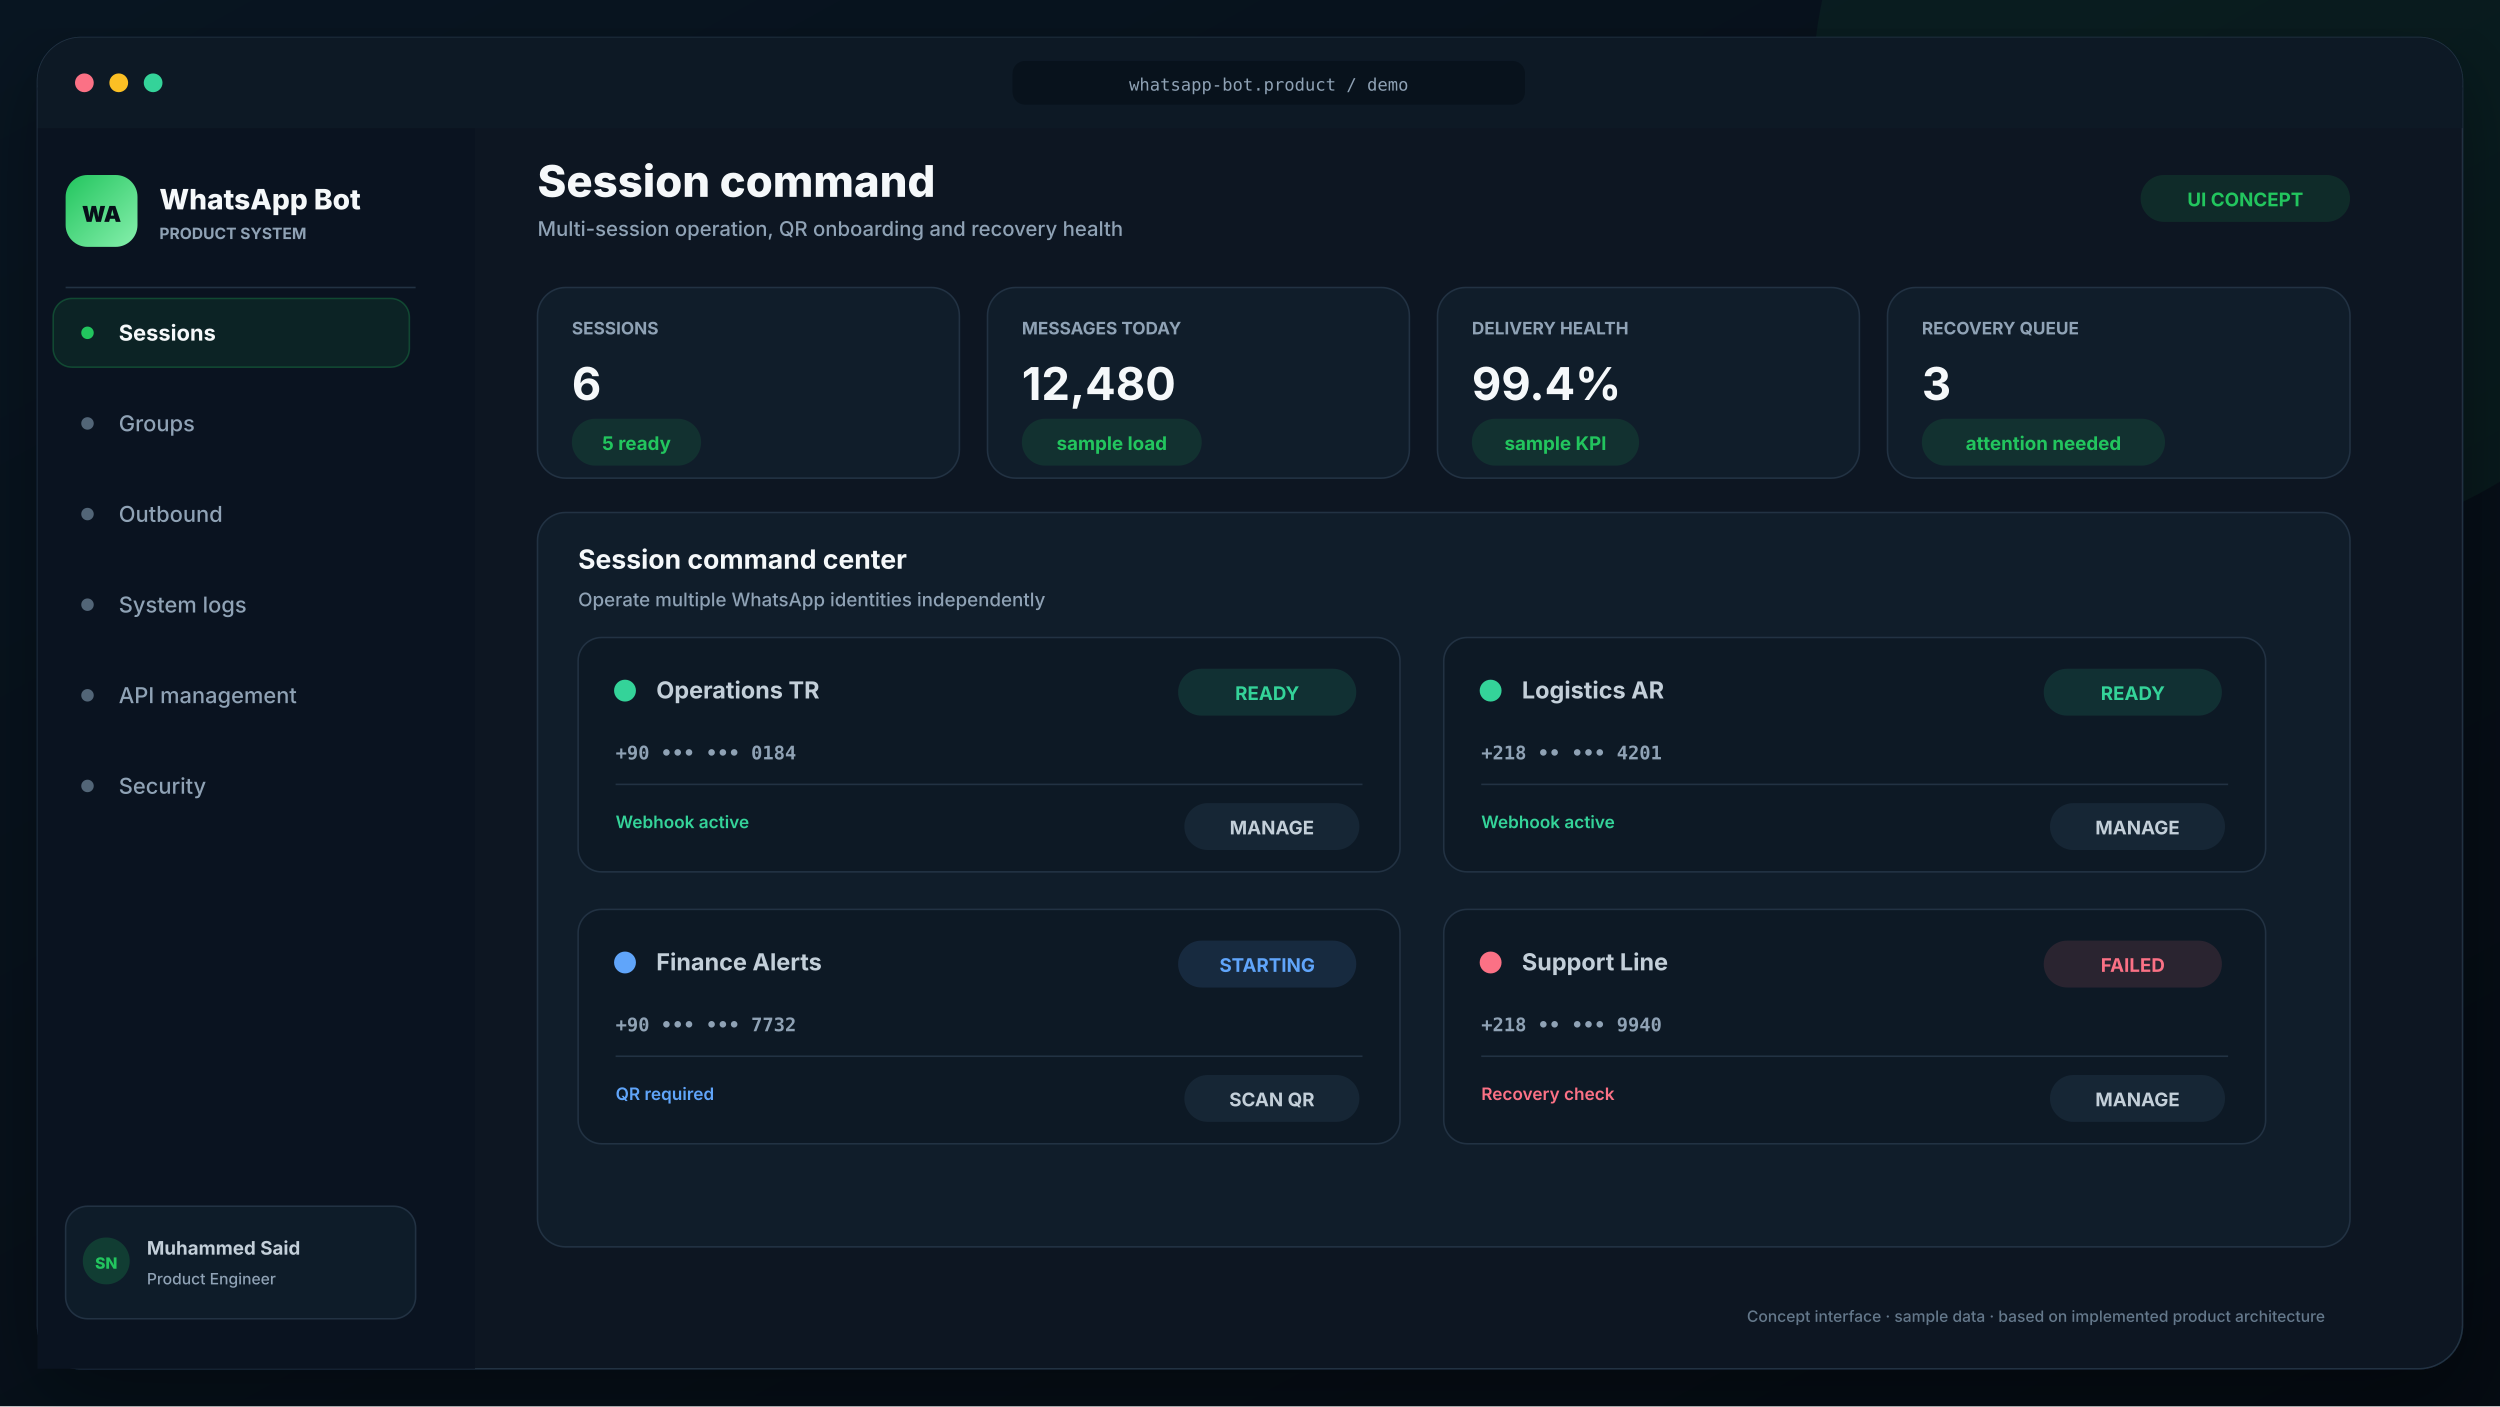
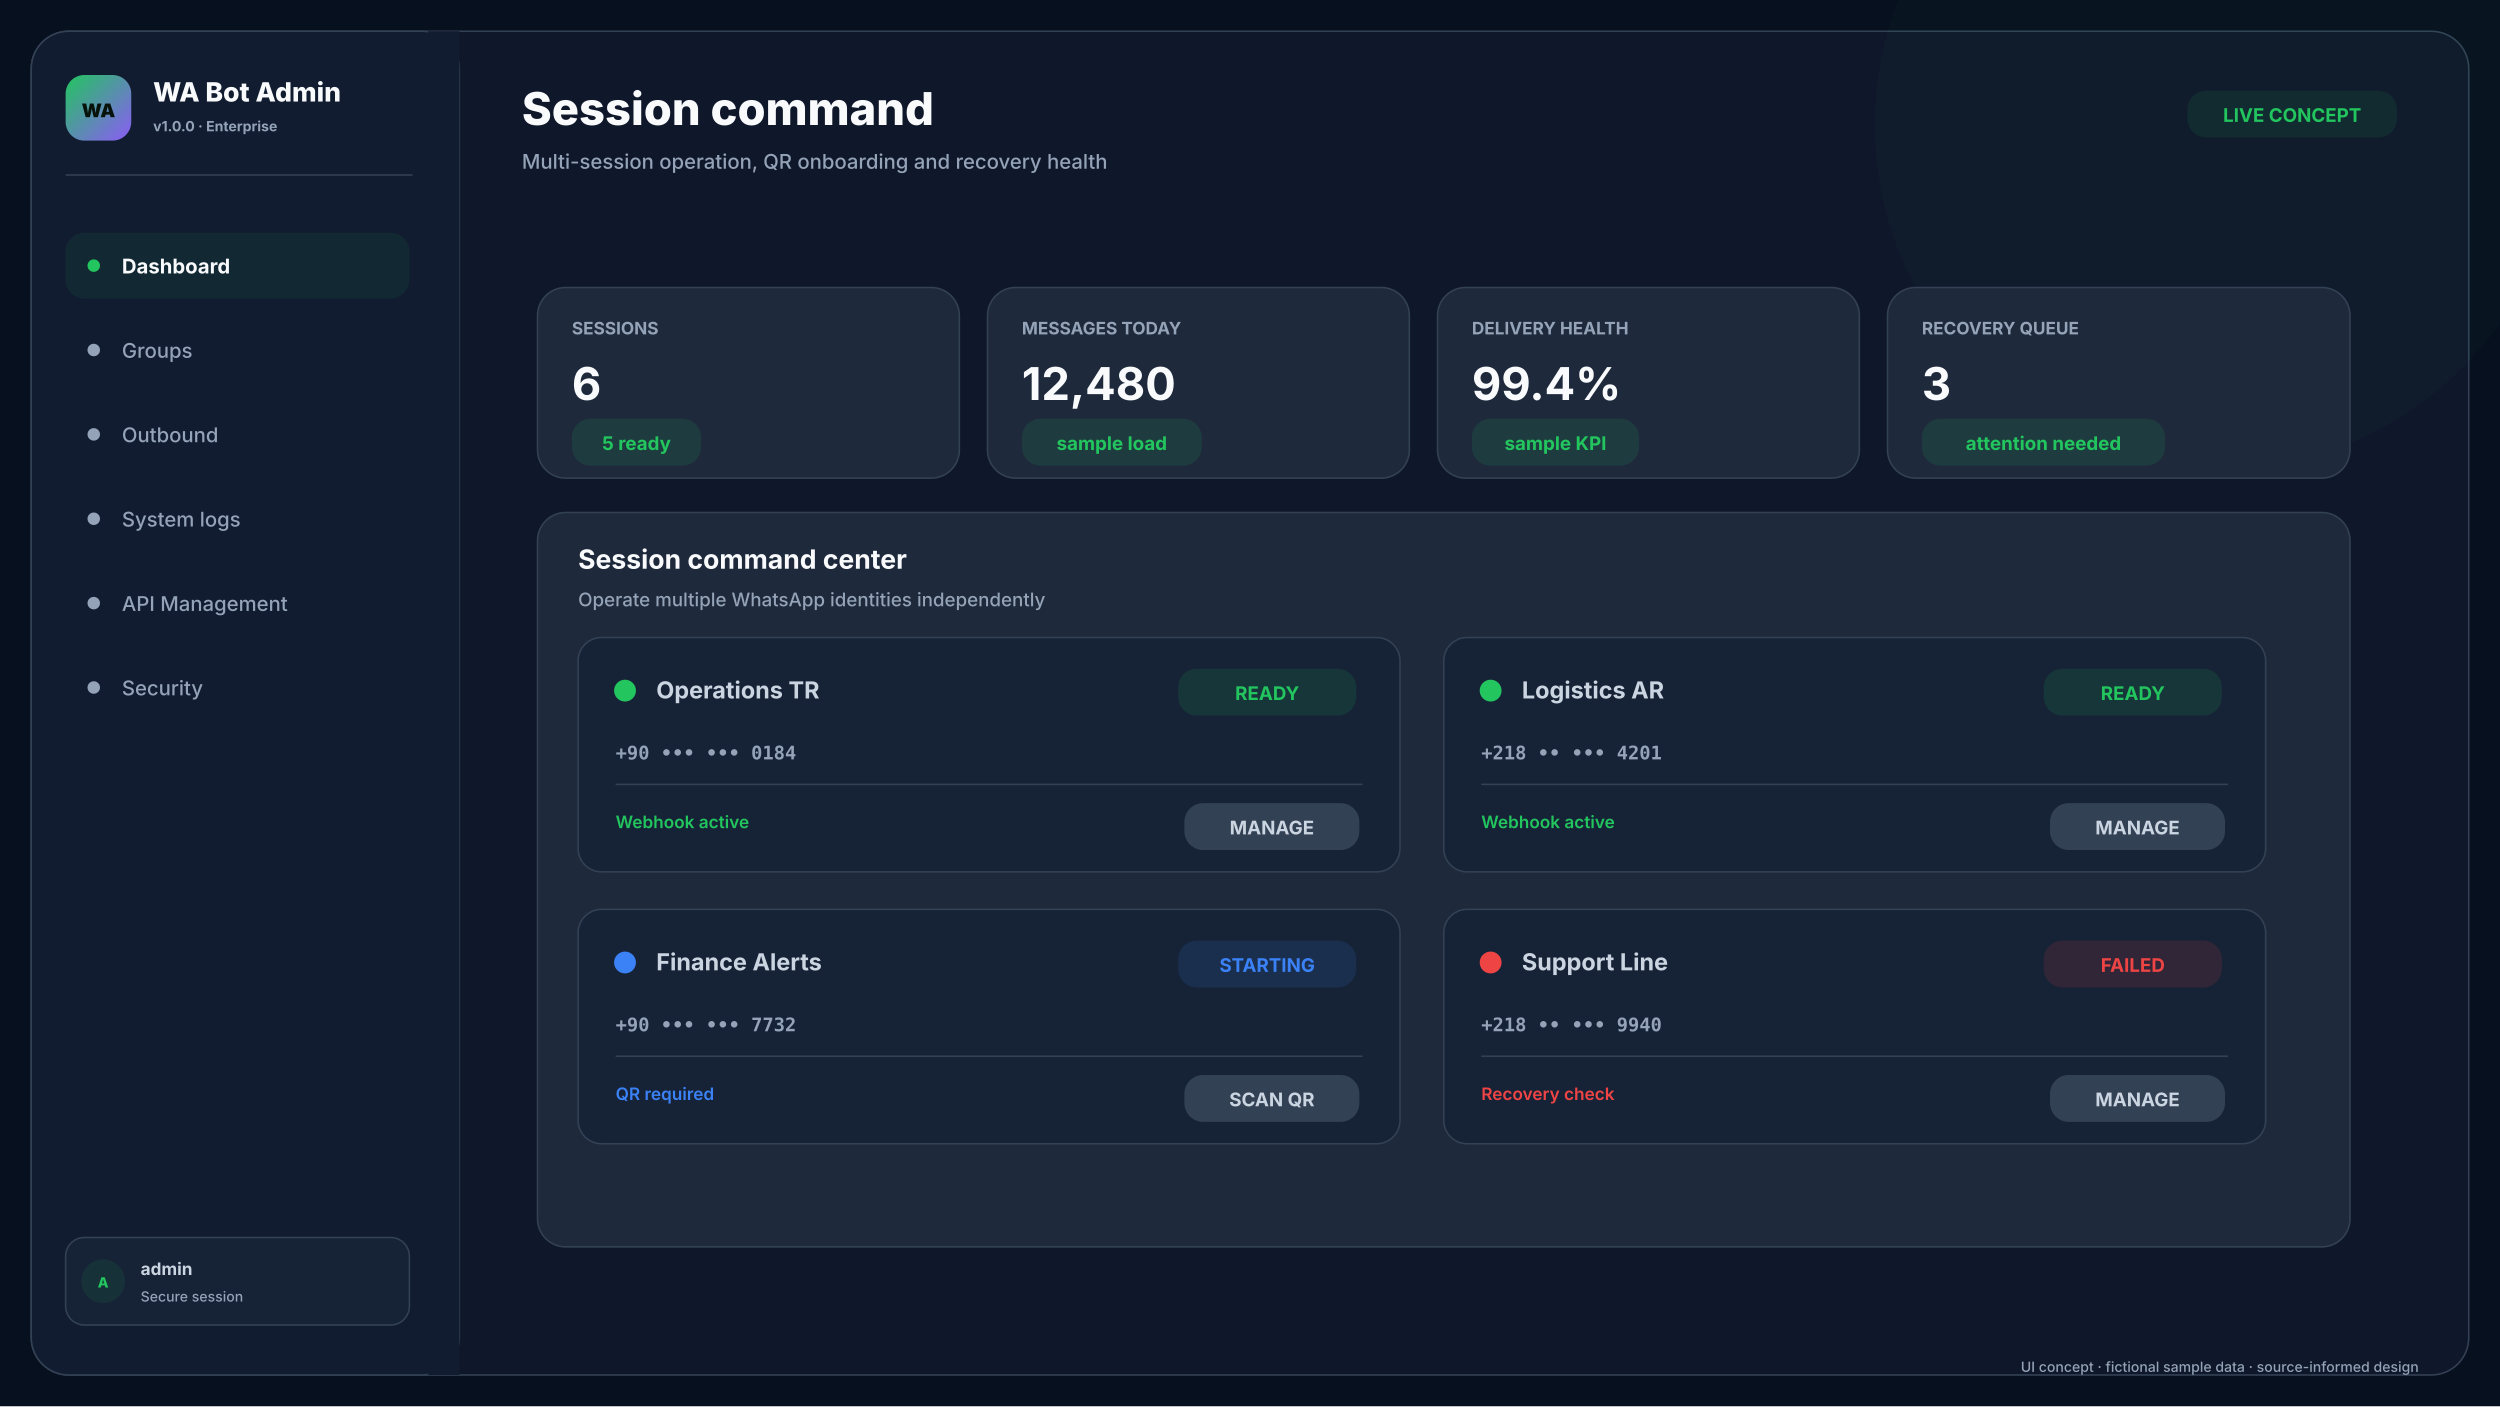
<svg xmlns="http://www.w3.org/2000/svg" width="1600" height="900" viewBox="0 0 1600 900">
  <defs>
-     <linearGradient id="bg" x1="0" y1="0" x2="1" y2="1">
-       <stop stop-color="#081521" />
-       <stop offset="1" stop-color="#050B12" />
+     <linearGradient id="brand" x1="0" y1="0" x2="1" y2="1">
+       <stop stop-color="#22C55E" />
+       <stop offset="1" stop-color="#8B5CF6" />
    </linearGradient>
-     <linearGradient id="accent" x1="0" y1="0" x2="1" y2="1">
-       <stop stop-color="#22C55E" />
-       <stop offset="1" stop-color="#86EFAC" />
-     </linearGradient>
-     <filter id="shadow">
-       <feDropShadow dx="0" dy="18" stdDeviation="28" flood-color="#000" flood-opacity=".35" />
+     <filter id="softShadow">
+       <feDropShadow dx="0" dy="10" stdDeviation="20" flood-color="#172033" flood-opacity=".14" />
    </filter>
  </defs>
-   <rect width="1600" height="900" fill="url(#bg)" />
-   <circle cx="1450" cy="60" r="290" fill="#22C55E" opacity=".06" />
-   <rect x="24" y="24" width="1552" height="852" rx="28" fill="#0B1622" stroke="#223243" filter="url(#shadow)" />
-   <rect x="24" y="24" width="1552" height="58" rx="28" fill="#0D1925" />
-   <rect x="24" y="56" width="1552" height="26" fill="#0D1925" />
-   <circle cx="54" cy="53" r="6" fill="#FB7185" stroke="none" />
-   <circle cx="76" cy="53" r="6" fill="#FBBF24" stroke="none" />
-   <circle cx="98" cy="53" r="6" fill="#34D399" stroke="none" />
-   <rect x="648" y="39" width="328" height="28" rx="8" fill="#08121C" stroke="none" stroke-width="1" />
-   <text x="812" y="58" fill="#8FA2B5" font-family="'SFMono-Regular', Consolas, monospace" font-size="11" font-weight="500" text-anchor="middle">whatsapp-bot.product / demo</text>
-   <rect x="24" y="82" width="280" height="794" fill="#0A1320" />
-   <rect x="42" y="112" width="46" height="46" rx="14" fill="url(#accent)" stroke="none" stroke-width="1" />
-   <text x="65" y="142" fill="#071019" font-family="Inter, ui-sans-serif, -apple-system, BlinkMacSystemFont, 'Segoe UI', sans-serif" font-size="14" font-weight="850" text-anchor="middle">WA</text>
-   <text x="102" y="134" fill="#F5F8FA" font-family="Inter, ui-sans-serif, -apple-system, BlinkMacSystemFont, 'Segoe UI', sans-serif" font-size="18" font-weight="760" text-anchor="start">WhatsApp Bot</text>
-   <text x="102" y="153" fill="#8FA2B5" font-family="Inter, ui-sans-serif, -apple-system, BlinkMacSystemFont, 'Segoe UI', sans-serif" font-size="10" font-weight="700" text-anchor="start">PRODUCT SYSTEM</text>
-   <line x1="42" y1="184" x2="266" y2="184" stroke="#223243" stroke-width="1" />
-   <rect x="34" y="191" width="228" height="44" rx="12" fill="#22C55E18" stroke="#22C55E44" stroke-width="1" />
-   <circle cx="56" cy="213" r="4" fill="#22C55E" stroke="none" />
-   <text x="76" y="218" fill="#F5F8FA" font-family="Inter, ui-sans-serif, -apple-system, BlinkMacSystemFont, 'Segoe UI', sans-serif" font-size="14" font-weight="680" text-anchor="start">Sessions</text>
-   <circle cx="56" cy="271" r="4" fill="#526577" stroke="none" />
-   <text x="76" y="276" fill="#8FA2B5" font-family="Inter, ui-sans-serif, -apple-system, BlinkMacSystemFont, 'Segoe UI', sans-serif" font-size="14" font-weight="520" text-anchor="start">Groups</text>
-   <circle cx="56" cy="329" r="4" fill="#526577" stroke="none" />
-   <text x="76" y="334" fill="#8FA2B5" font-family="Inter, ui-sans-serif, -apple-system, BlinkMacSystemFont, 'Segoe UI', sans-serif" font-size="14" font-weight="520" text-anchor="start">Outbound</text>
-   <circle cx="56" cy="387" r="4" fill="#526577" stroke="none" />
-   <text x="76" y="392" fill="#8FA2B5" font-family="Inter, ui-sans-serif, -apple-system, BlinkMacSystemFont, 'Segoe UI', sans-serif" font-size="14" font-weight="520" text-anchor="start">System logs</text>
-   <circle cx="56" cy="445" r="4" fill="#526577" stroke="none" />
-   <text x="76" y="450" fill="#8FA2B5" font-family="Inter, ui-sans-serif, -apple-system, BlinkMacSystemFont, 'Segoe UI', sans-serif" font-size="14" font-weight="520" text-anchor="start">API management</text>
-   <circle cx="56" cy="503" r="4" fill="#526577" stroke="none" />
-   <text x="76" y="508" fill="#8FA2B5" font-family="Inter, ui-sans-serif, -apple-system, BlinkMacSystemFont, 'Segoe UI', sans-serif" font-size="14" font-weight="520" text-anchor="start">Security</text>
-   <rect x="42" y="772" width="224" height="72" rx="14" fill="#0E1C29" stroke="#223243" stroke-width="1" />
-   <circle cx="68" cy="807" r="15" fill="#22C55E33" stroke="none" />
-   <text x="68" y="812" fill="#22C55E" font-family="Inter, ui-sans-serif, -apple-system, BlinkMacSystemFont, 'Segoe UI', sans-serif" font-size="10" font-weight="800" text-anchor="middle">SN</text>
-   <text x="94" y="803" fill="#C3CFD9" font-family="Inter, ui-sans-serif, -apple-system, BlinkMacSystemFont, 'Segoe UI', sans-serif" font-size="12" font-weight="650" text-anchor="start">Muhammed Said</text>
-   <text x="94" y="822" fill="#8FA2B5" font-family="Inter, ui-sans-serif, -apple-system, BlinkMacSystemFont, 'Segoe UI', sans-serif" font-size="10" font-weight="500" text-anchor="start">Product Engineer</text>
-   <text x="344" y="126" fill="#F5F8FA" font-family="Inter, ui-sans-serif, -apple-system, BlinkMacSystemFont, 'Segoe UI', sans-serif" font-size="28" font-weight="760" text-anchor="start">Session command</text>
-   <text x="344" y="151" fill="#8FA2B5" font-family="Inter, ui-sans-serif, -apple-system, BlinkMacSystemFont, 'Segoe UI', sans-serif" font-size="13" font-weight="500" text-anchor="start">Multi-session operation, QR onboarding and recovery health</text>
-   <rect x="1370" y="112" width="134" height="30" rx="15" fill="#22C55E1F" stroke="none" stroke-width="1" />
-   <text x="1437" y="132" fill="#22C55E" font-family="Inter, ui-sans-serif, -apple-system, BlinkMacSystemFont, 'Segoe UI', sans-serif" font-size="12" font-weight="700" text-anchor="middle">UI CONCEPT</text>
-   <rect x="344" y="184" width="270" height="122" rx="18" fill="#101D2A" stroke="#223243" stroke-width="1" />
-   <text x="366" y="214" fill="#8FA2B5" font-family="Inter, ui-sans-serif, -apple-system, BlinkMacSystemFont, 'Segoe UI', sans-serif" font-size="11" font-weight="750" text-anchor="start">SESSIONS</text>
-   <text x="366" y="256" fill="#F5F8FA" font-family="Inter, ui-sans-serif, -apple-system, BlinkMacSystemFont, 'Segoe UI', sans-serif" font-size="29" font-weight="750" text-anchor="start">6</text>
-   <rect x="366" y="268" width="82.7" height="30" rx="15" fill="#22C55E20" stroke="none" stroke-width="1" />
-   <text x="407.35" y="288" fill="#22C55E" font-family="Inter, ui-sans-serif, -apple-system, BlinkMacSystemFont, 'Segoe UI', sans-serif" font-size="12" font-weight="700" text-anchor="middle">5 ready</text>
-   <rect x="632" y="184" width="270" height="122" rx="18" fill="#101D2A" stroke="#223243" stroke-width="1" />
-   <text x="654" y="214" fill="#8FA2B5" font-family="Inter, ui-sans-serif, -apple-system, BlinkMacSystemFont, 'Segoe UI', sans-serif" font-size="11" font-weight="750" text-anchor="start">MESSAGES TODAY</text>
-   <text x="654" y="256" fill="#F5F8FA" font-family="Inter, ui-sans-serif, -apple-system, BlinkMacSystemFont, 'Segoe UI', sans-serif" font-size="29" font-weight="750" text-anchor="start">12,480</text>
-   <rect x="654" y="268" width="115.1" height="30" rx="15" fill="#22C55E20" stroke="none" stroke-width="1" />
-   <text x="711.55" y="288" fill="#22C55E" font-family="Inter, ui-sans-serif, -apple-system, BlinkMacSystemFont, 'Segoe UI', sans-serif" font-size="12" font-weight="700" text-anchor="middle">sample load</text>
-   <rect x="920" y="184" width="270" height="122" rx="18" fill="#101D2A" stroke="#223243" stroke-width="1" />
-   <text x="942" y="214" fill="#8FA2B5" font-family="Inter, ui-sans-serif, -apple-system, BlinkMacSystemFont, 'Segoe UI', sans-serif" font-size="11" font-weight="750" text-anchor="start">DELIVERY HEALTH</text>
-   <text x="942" y="256" fill="#F5F8FA" font-family="Inter, ui-sans-serif, -apple-system, BlinkMacSystemFont, 'Segoe UI', sans-serif" font-size="29" font-weight="750" text-anchor="start">99.4%</text>
-   <rect x="942" y="268" width="107" height="30" rx="15" fill="#22C55E20" stroke="none" stroke-width="1" />
-   <text x="995.5" y="288" fill="#22C55E" font-family="Inter, ui-sans-serif, -apple-system, BlinkMacSystemFont, 'Segoe UI', sans-serif" font-size="12" font-weight="700" text-anchor="middle">sample KPI</text>
-   <rect x="1208" y="184" width="296" height="122" rx="18" fill="#101D2A" stroke="#223243" stroke-width="1" />
-   <text x="1230" y="214" fill="#8FA2B5" font-family="Inter, ui-sans-serif, -apple-system, BlinkMacSystemFont, 'Segoe UI', sans-serif" font-size="11" font-weight="750" text-anchor="start">RECOVERY QUEUE</text>
-   <text x="1230" y="256" fill="#F5F8FA" font-family="Inter, ui-sans-serif, -apple-system, BlinkMacSystemFont, 'Segoe UI', sans-serif" font-size="29" font-weight="750" text-anchor="start">3</text>
-   <rect x="1230" y="268" width="155.6" height="30" rx="15" fill="#22C55E20" stroke="none" stroke-width="1" />
-   <text x="1307.8" y="288" fill="#22C55E" font-family="Inter, ui-sans-serif, -apple-system, BlinkMacSystemFont, 'Segoe UI', sans-serif" font-size="12" font-weight="700" text-anchor="middle">attention needed</text>
-   <rect x="344" y="328" width="1160" height="470" rx="18" fill="#101D2A" stroke="#223243" stroke-width="1" />
-   <text x="370" y="364" fill="#F5F8FA" font-family="Inter, ui-sans-serif, -apple-system, BlinkMacSystemFont, 'Segoe UI', sans-serif" font-size="17" font-weight="720" text-anchor="start">Session command center</text>
-   <text x="370" y="388" fill="#8FA2B5" font-family="Inter, ui-sans-serif, -apple-system, BlinkMacSystemFont, 'Segoe UI', sans-serif" font-size="12" font-weight="500" text-anchor="start">Operate multiple WhatsApp identities independently</text>
-   <rect x="370" y="408" width="526" height="150" rx="15" fill="#0D1925" stroke="#223243" stroke-width="1" />
-   <circle cx="400" cy="442" r="7" fill="#34D399" stroke="none" />
-   <text x="420" y="447" fill="#C3CFD9" font-family="Inter, ui-sans-serif, -apple-system, BlinkMacSystemFont, 'Segoe UI', sans-serif" font-size="15" font-weight="700" text-anchor="start">Operations TR</text>
-   <rect x="754" y="428" width="114" height="30" rx="15" fill="#34D39920" stroke="none" stroke-width="1" />
-   <text x="811" y="448" fill="#34D399" font-family="Inter, ui-sans-serif, -apple-system, BlinkMacSystemFont, 'Segoe UI', sans-serif" font-size="12" font-weight="700" text-anchor="middle">READY</text>
-   <text x="394" y="486" fill="#8FA2B5" font-family="'SFMono-Regular', Consolas, monospace" font-size="12" font-weight="550" text-anchor="start">+90 ••• ••• 0184</text>
-   <line x1="394" y1="502" x2="872" y2="502" stroke="#223243" stroke-width="1" />
-   <text x="394" y="530" fill="#34D399" font-family="Inter, ui-sans-serif, -apple-system, BlinkMacSystemFont, 'Segoe UI', sans-serif" font-size="11" font-weight="620" text-anchor="start">Webhook active</text>
-   <rect x="758" y="514" width="112" height="30" rx="15" fill="#162635" stroke="none" stroke-width="1" />
-   <text x="814" y="534" fill="#C3CFD9" font-family="Inter, ui-sans-serif, -apple-system, BlinkMacSystemFont, 'Segoe UI', sans-serif" font-size="12" font-weight="700" text-anchor="middle">MANAGE</text>
-   <rect x="924" y="408" width="526" height="150" rx="15" fill="#0D1925" stroke="#223243" stroke-width="1" />
-   <circle cx="954" cy="442" r="7" fill="#34D399" stroke="none" />
-   <text x="974" y="447" fill="#C3CFD9" font-family="Inter, ui-sans-serif, -apple-system, BlinkMacSystemFont, 'Segoe UI', sans-serif" font-size="15" font-weight="700" text-anchor="start">Logistics AR</text>
-   <rect x="1308" y="428" width="114" height="30" rx="15" fill="#34D39920" stroke="none" stroke-width="1" />
-   <text x="1365" y="448" fill="#34D399" font-family="Inter, ui-sans-serif, -apple-system, BlinkMacSystemFont, 'Segoe UI', sans-serif" font-size="12" font-weight="700" text-anchor="middle">READY</text>
-   <text x="948" y="486" fill="#8FA2B5" font-family="'SFMono-Regular', Consolas, monospace" font-size="12" font-weight="550" text-anchor="start">+218 •• ••• 4201</text>
-   <line x1="948" y1="502" x2="1426" y2="502" stroke="#223243" stroke-width="1" />
-   <text x="948" y="530" fill="#34D399" font-family="Inter, ui-sans-serif, -apple-system, BlinkMacSystemFont, 'Segoe UI', sans-serif" font-size="11" font-weight="620" text-anchor="start">Webhook active</text>
-   <rect x="1312" y="514" width="112" height="30" rx="15" fill="#162635" stroke="none" stroke-width="1" />
-   <text x="1368" y="534" fill="#C3CFD9" font-family="Inter, ui-sans-serif, -apple-system, BlinkMacSystemFont, 'Segoe UI', sans-serif" font-size="12" font-weight="700" text-anchor="middle">MANAGE</text>
-   <rect x="370" y="582" width="526" height="150" rx="15" fill="#0D1925" stroke="#223243" stroke-width="1" />
-   <circle cx="400" cy="616" r="7" fill="#60A5FA" stroke="none" />
-   <text x="420" y="621" fill="#C3CFD9" font-family="Inter, ui-sans-serif, -apple-system, BlinkMacSystemFont, 'Segoe UI', sans-serif" font-size="15" font-weight="700" text-anchor="start">Finance Alerts</text>
-   <rect x="754" y="602" width="114" height="30" rx="15" fill="#60A5FA20" stroke="none" stroke-width="1" />
-   <text x="811" y="622" fill="#60A5FA" font-family="Inter, ui-sans-serif, -apple-system, BlinkMacSystemFont, 'Segoe UI', sans-serif" font-size="12" font-weight="700" text-anchor="middle">STARTING</text>
-   <text x="394" y="660" fill="#8FA2B5" font-family="'SFMono-Regular', Consolas, monospace" font-size="12" font-weight="550" text-anchor="start">+90 ••• ••• 7732</text>
-   <line x1="394" y1="676" x2="872" y2="676" stroke="#223243" stroke-width="1" />
-   <text x="394" y="704" fill="#60A5FA" font-family="Inter, ui-sans-serif, -apple-system, BlinkMacSystemFont, 'Segoe UI', sans-serif" font-size="11" font-weight="620" text-anchor="start">QR required</text>
-   <rect x="758" y="688" width="112" height="30" rx="15" fill="#162635" stroke="none" stroke-width="1" />
-   <text x="814" y="708" fill="#C3CFD9" font-family="Inter, ui-sans-serif, -apple-system, BlinkMacSystemFont, 'Segoe UI', sans-serif" font-size="12" font-weight="700" text-anchor="middle">SCAN QR</text>
-   <rect x="924" y="582" width="526" height="150" rx="15" fill="#0D1925" stroke="#223243" stroke-width="1" />
-   <circle cx="954" cy="616" r="7" fill="#FB7185" stroke="none" />
-   <text x="974" y="621" fill="#C3CFD9" font-family="Inter, ui-sans-serif, -apple-system, BlinkMacSystemFont, 'Segoe UI', sans-serif" font-size="15" font-weight="700" text-anchor="start">Support Line</text>
-   <rect x="1308" y="602" width="114" height="30" rx="15" fill="#FB718520" stroke="none" stroke-width="1" />
-   <text x="1365" y="622" fill="#FB7185" font-family="Inter, ui-sans-serif, -apple-system, BlinkMacSystemFont, 'Segoe UI', sans-serif" font-size="12" font-weight="700" text-anchor="middle">FAILED</text>
-   <text x="948" y="660" fill="#8FA2B5" font-family="'SFMono-Regular', Consolas, monospace" font-size="12" font-weight="550" text-anchor="start">+218 •• ••• 9940</text>
-   <line x1="948" y1="676" x2="1426" y2="676" stroke="#223243" stroke-width="1" />
-   <text x="948" y="704" fill="#FB7185" font-family="Inter, ui-sans-serif, -apple-system, BlinkMacSystemFont, 'Segoe UI', sans-serif" font-size="11" font-weight="620" text-anchor="start">Recovery check</text>
-   <rect x="1312" y="688" width="112" height="30" rx="15" fill="#162635" stroke="none" stroke-width="1" />
-   <text x="1368" y="708" fill="#C3CFD9" font-family="Inter, ui-sans-serif, -apple-system, BlinkMacSystemFont, 'Segoe UI', sans-serif" font-size="12" font-weight="700" text-anchor="middle">MANAGE</text>
-   <text x="1488" y="846" fill="#64788B" font-family="Inter, ui-sans-serif, -apple-system, BlinkMacSystemFont, 'Segoe UI', sans-serif" font-size="10" font-weight="500" text-anchor="end">Concept interface · sample data · based on implemented product architecture</text>
+   <rect width="1600" height="900" fill="#07101F" />
+   <rect x="20" y="20" width="1560" height="860" rx="24" fill="#0F172A" stroke="#334155" stroke-width="1" />
+   <circle cx="1420" cy="80" r="220" fill="#22C55E" opacity=".035" />
+   <rect x="20" y="20" width="274" height="860" rx="24" fill="#111C30" stroke="#334155" stroke-width="1" />
+   <rect x="274" y="20" width="20" height="860" rx="0" fill="#111C30" stroke="none" stroke-width="1" />
+   <rect x="42" y="48" width="42" height="42" rx="12" fill="url(#brand)" stroke="none" stroke-width="1" />
+   <text x="63" y="75" fill="#06120A" font-family="Inter, ui-sans-serif, sans-serif" font-size="12" font-weight="850" text-anchor="middle">WA</text>
+   <text x="98" y="65" fill="#F8FAFC" font-family="Inter, ui-sans-serif, sans-serif" font-size="17" font-weight="760" text-anchor="start">WA Bot Admin</text>
+   <text x="98" y="84" fill="#94A3B8" font-family="Inter, ui-sans-serif, sans-serif" font-size="9" font-weight="650" text-anchor="start">v1.0.0 · Enterprise</text>
+   <line x1="42" y1="112" x2="264" y2="112" stroke="#334155" stroke-width="1" />
+   <rect x="42" y="149" width="220" height="42" rx="12" fill="#22C55E14" stroke="none" stroke-width="1" />
+   <circle cx="60" cy="170" r="4" fill="#22C55E" stroke="none" />
+   <text x="78" y="175" fill="#F8FAFC" font-family="Inter, ui-sans-serif, sans-serif" font-size="13" font-weight="680" text-anchor="start">Dashboard</text>
+   <circle cx="60" cy="224" r="4" fill="#94A3B8" stroke="none" />
+   <text x="78" y="229" fill="#94A3B8" font-family="Inter, ui-sans-serif, sans-serif" font-size="13" font-weight="550" text-anchor="start">Groups</text>
+   <circle cx="60" cy="278" r="4" fill="#94A3B8" stroke="none" />
+   <text x="78" y="283" fill="#94A3B8" font-family="Inter, ui-sans-serif, sans-serif" font-size="13" font-weight="550" text-anchor="start">Outbound</text>
+   <circle cx="60" cy="332" r="4" fill="#94A3B8" stroke="none" />
+   <text x="78" y="337" fill="#94A3B8" font-family="Inter, ui-sans-serif, sans-serif" font-size="13" font-weight="550" text-anchor="start">System logs</text>
+   <circle cx="60" cy="386" r="4" fill="#94A3B8" stroke="none" />
+   <text x="78" y="391" fill="#94A3B8" font-family="Inter, ui-sans-serif, sans-serif" font-size="13" font-weight="550" text-anchor="start">API Management</text>
+   <circle cx="60" cy="440" r="4" fill="#94A3B8" stroke="none" />
+   <text x="78" y="445" fill="#94A3B8" font-family="Inter, ui-sans-serif, sans-serif" font-size="13" font-weight="550" text-anchor="start">Security</text>
+   <text x="334" y="80" fill="#F8FAFC" font-family="Inter, ui-sans-serif, sans-serif" font-size="29" font-weight="760" text-anchor="start">Session command</text>
+   <text x="334" y="108" fill="#94A3B8" font-family="Inter, ui-sans-serif, sans-serif" font-size="13" font-weight="500" text-anchor="start">Multi-session operation, QR onboarding and recovery health</text>
+   <rect x="1400" y="58" width="134" height="30" rx="12" fill="#22C55E18" stroke="none" stroke-width="1" />
+   <text x="1467" y="78" fill="#22C55E" font-family="Inter, ui-sans-serif, sans-serif" font-size="12" font-weight="700" text-anchor="middle">LIVE CONCEPT</text>
+   <rect x="42" y="792" width="220" height="56" rx="12" fill="#162236" stroke="#334155" stroke-width="1" />
+   <circle cx="66" cy="820" r="14" fill="#22C55E18" stroke="none" />
+   <text x="66" y="824" fill="#22C55E" font-family="Inter, ui-sans-serif, sans-serif" font-size="9" font-weight="800" text-anchor="middle">A</text>
+   <text x="90" y="816" fill="#CBD5E1" font-family="Inter, ui-sans-serif, sans-serif" font-size="11" font-weight="650" text-anchor="start">admin</text>
+   <text x="90" y="833" fill="#94A3B8" font-family="Inter, ui-sans-serif, sans-serif" font-size="9" font-weight="500" text-anchor="start">Secure session</text>
+   <rect x="344" y="184" width="270" height="122" rx="18" fill="#1E293B" stroke="#334155" stroke-width="1" />
+   <text x="366" y="214" fill="#94A3B8" font-family="Inter, ui-sans-serif, sans-serif" font-size="11" font-weight="750" text-anchor="start">SESSIONS</text>
+   <text x="366" y="256" fill="#F8FAFC" font-family="Inter, ui-sans-serif, sans-serif" font-size="29" font-weight="750" text-anchor="start">6</text>
+   <rect x="366" y="268" width="82.7" height="30" rx="12" fill="#22C55E20" stroke="none" stroke-width="1" />
+   <text x="407.35" y="288" fill="#22C55E" font-family="Inter, ui-sans-serif, sans-serif" font-size="12" font-weight="700" text-anchor="middle">5 ready</text>
+   <rect x="632" y="184" width="270" height="122" rx="18" fill="#1E293B" stroke="#334155" stroke-width="1" />
+   <text x="654" y="214" fill="#94A3B8" font-family="Inter, ui-sans-serif, sans-serif" font-size="11" font-weight="750" text-anchor="start">MESSAGES TODAY</text>
+   <text x="654" y="256" fill="#F8FAFC" font-family="Inter, ui-sans-serif, sans-serif" font-size="29" font-weight="750" text-anchor="start">12,480</text>
+   <rect x="654" y="268" width="115.1" height="30" rx="12" fill="#22C55E20" stroke="none" stroke-width="1" />
+   <text x="711.55" y="288" fill="#22C55E" font-family="Inter, ui-sans-serif, sans-serif" font-size="12" font-weight="700" text-anchor="middle">sample load</text>
+   <rect x="920" y="184" width="270" height="122" rx="18" fill="#1E293B" stroke="#334155" stroke-width="1" />
+   <text x="942" y="214" fill="#94A3B8" font-family="Inter, ui-sans-serif, sans-serif" font-size="11" font-weight="750" text-anchor="start">DELIVERY HEALTH</text>
+   <text x="942" y="256" fill="#F8FAFC" font-family="Inter, ui-sans-serif, sans-serif" font-size="29" font-weight="750" text-anchor="start">99.4%</text>
+   <rect x="942" y="268" width="107" height="30" rx="12" fill="#22C55E20" stroke="none" stroke-width="1" />
+   <text x="995.5" y="288" fill="#22C55E" font-family="Inter, ui-sans-serif, sans-serif" font-size="12" font-weight="700" text-anchor="middle">sample KPI</text>
+   <rect x="1208" y="184" width="296" height="122" rx="18" fill="#1E293B" stroke="#334155" stroke-width="1" />
+   <text x="1230" y="214" fill="#94A3B8" font-family="Inter, ui-sans-serif, sans-serif" font-size="11" font-weight="750" text-anchor="start">RECOVERY QUEUE</text>
+   <text x="1230" y="256" fill="#F8FAFC" font-family="Inter, ui-sans-serif, sans-serif" font-size="29" font-weight="750" text-anchor="start">3</text>
+   <rect x="1230" y="268" width="155.6" height="30" rx="12" fill="#22C55E20" stroke="none" stroke-width="1" />
+   <text x="1307.8" y="288" fill="#22C55E" font-family="Inter, ui-sans-serif, sans-serif" font-size="12" font-weight="700" text-anchor="middle">attention needed</text>
+   <rect x="344" y="328" width="1160" height="470" rx="18" fill="#1E293B" stroke="#334155" stroke-width="1" />
+   <text x="370" y="364" fill="#F8FAFC" font-family="Inter, ui-sans-serif, sans-serif" font-size="17" font-weight="720" text-anchor="start">Session command center</text>
+   <text x="370" y="388" fill="#94A3B8" font-family="Inter, ui-sans-serif, sans-serif" font-size="12" font-weight="500" text-anchor="start">Operate multiple WhatsApp identities independently</text>
+   <rect x="370" y="408" width="526" height="150" rx="15" fill="#162236" stroke="#334155" stroke-width="1" />
+   <circle cx="400" cy="442" r="7" fill="#22C55E" stroke="none" />
+   <text x="420" y="447" fill="#CBD5E1" font-family="Inter, ui-sans-serif, sans-serif" font-size="15" font-weight="700" text-anchor="start">Operations TR</text>
+   <rect x="754" y="428" width="114" height="30" rx="12" fill="#22C55E20" stroke="none" stroke-width="1" />
+   <text x="811" y="448" fill="#22C55E" font-family="Inter, ui-sans-serif, sans-serif" font-size="12" font-weight="700" text-anchor="middle">READY</text>
+   <text x="394" y="486" fill="#94A3B8" font-family="'SFMono-Regular', Consolas, monospace" font-size="12" font-weight="550" text-anchor="start">+90 ••• ••• 0184</text>
+   <line x1="394" y1="502" x2="872" y2="502" stroke="#334155" stroke-width="1" />
+   <text x="394" y="530" fill="#22C55E" font-family="Inter, ui-sans-serif, sans-serif" font-size="11" font-weight="620" text-anchor="start">Webhook active</text>
+   <rect x="758" y="514" width="112" height="30" rx="12" fill="#334155" stroke="none" stroke-width="1" />
+   <text x="814" y="534" fill="#CBD5E1" font-family="Inter, ui-sans-serif, sans-serif" font-size="12" font-weight="700" text-anchor="middle">MANAGE</text>
+   <rect x="924" y="408" width="526" height="150" rx="15" fill="#162236" stroke="#334155" stroke-width="1" />
+   <circle cx="954" cy="442" r="7" fill="#22C55E" stroke="none" />
+   <text x="974" y="447" fill="#CBD5E1" font-family="Inter, ui-sans-serif, sans-serif" font-size="15" font-weight="700" text-anchor="start">Logistics AR</text>
+   <rect x="1308" y="428" width="114" height="30" rx="12" fill="#22C55E20" stroke="none" stroke-width="1" />
+   <text x="1365" y="448" fill="#22C55E" font-family="Inter, ui-sans-serif, sans-serif" font-size="12" font-weight="700" text-anchor="middle">READY</text>
+   <text x="948" y="486" fill="#94A3B8" font-family="'SFMono-Regular', Consolas, monospace" font-size="12" font-weight="550" text-anchor="start">+218 •• ••• 4201</text>
+   <line x1="948" y1="502" x2="1426" y2="502" stroke="#334155" stroke-width="1" />
+   <text x="948" y="530" fill="#22C55E" font-family="Inter, ui-sans-serif, sans-serif" font-size="11" font-weight="620" text-anchor="start">Webhook active</text>
+   <rect x="1312" y="514" width="112" height="30" rx="12" fill="#334155" stroke="none" stroke-width="1" />
+   <text x="1368" y="534" fill="#CBD5E1" font-family="Inter, ui-sans-serif, sans-serif" font-size="12" font-weight="700" text-anchor="middle">MANAGE</text>
+   <rect x="370" y="582" width="526" height="150" rx="15" fill="#162236" stroke="#334155" stroke-width="1" />
+   <circle cx="400" cy="616" r="7" fill="#3B82F6" stroke="none" />
+   <text x="420" y="621" fill="#CBD5E1" font-family="Inter, ui-sans-serif, sans-serif" font-size="15" font-weight="700" text-anchor="start">Finance Alerts</text>
+   <rect x="754" y="602" width="114" height="30" rx="12" fill="#3B82F620" stroke="none" stroke-width="1" />
+   <text x="811" y="622" fill="#3B82F6" font-family="Inter, ui-sans-serif, sans-serif" font-size="12" font-weight="700" text-anchor="middle">STARTING</text>
+   <text x="394" y="660" fill="#94A3B8" font-family="'SFMono-Regular', Consolas, monospace" font-size="12" font-weight="550" text-anchor="start">+90 ••• ••• 7732</text>
+   <line x1="394" y1="676" x2="872" y2="676" stroke="#334155" stroke-width="1" />
+   <text x="394" y="704" fill="#3B82F6" font-family="Inter, ui-sans-serif, sans-serif" font-size="11" font-weight="620" text-anchor="start">QR required</text>
+   <rect x="758" y="688" width="112" height="30" rx="12" fill="#334155" stroke="none" stroke-width="1" />
+   <text x="814" y="708" fill="#CBD5E1" font-family="Inter, ui-sans-serif, sans-serif" font-size="12" font-weight="700" text-anchor="middle">SCAN QR</text>
+   <rect x="924" y="582" width="526" height="150" rx="15" fill="#162236" stroke="#334155" stroke-width="1" />
+   <circle cx="954" cy="616" r="7" fill="#EF4444" stroke="none" />
+   <text x="974" y="621" fill="#CBD5E1" font-family="Inter, ui-sans-serif, sans-serif" font-size="15" font-weight="700" text-anchor="start">Support Line</text>
+   <rect x="1308" y="602" width="114" height="30" rx="12" fill="#EF444420" stroke="none" stroke-width="1" />
+   <text x="1365" y="622" fill="#EF4444" font-family="Inter, ui-sans-serif, sans-serif" font-size="12" font-weight="700" text-anchor="middle">FAILED</text>
+   <text x="948" y="660" fill="#94A3B8" font-family="'SFMono-Regular', Consolas, monospace" font-size="12" font-weight="550" text-anchor="start">+218 •• ••• 9940</text>
+   <line x1="948" y1="676" x2="1426" y2="676" stroke="#334155" stroke-width="1" />
+   <text x="948" y="704" fill="#EF4444" font-family="Inter, ui-sans-serif, sans-serif" font-size="11" font-weight="620" text-anchor="start">Recovery check</text>
+   <rect x="1312" y="688" width="112" height="30" rx="12" fill="#334155" stroke="none" stroke-width="1" />
+   <text x="1368" y="708" fill="#CBD5E1" font-family="Inter, ui-sans-serif, sans-serif" font-size="12" font-weight="700" text-anchor="middle">MANAGE</text>
+   <text x="1548" y="878" fill="#94A3B8" font-family="Inter, ui-sans-serif, sans-serif" font-size="9" font-weight="500" text-anchor="end">UI concept · fictional sample data · source-informed design</text>
</svg>
